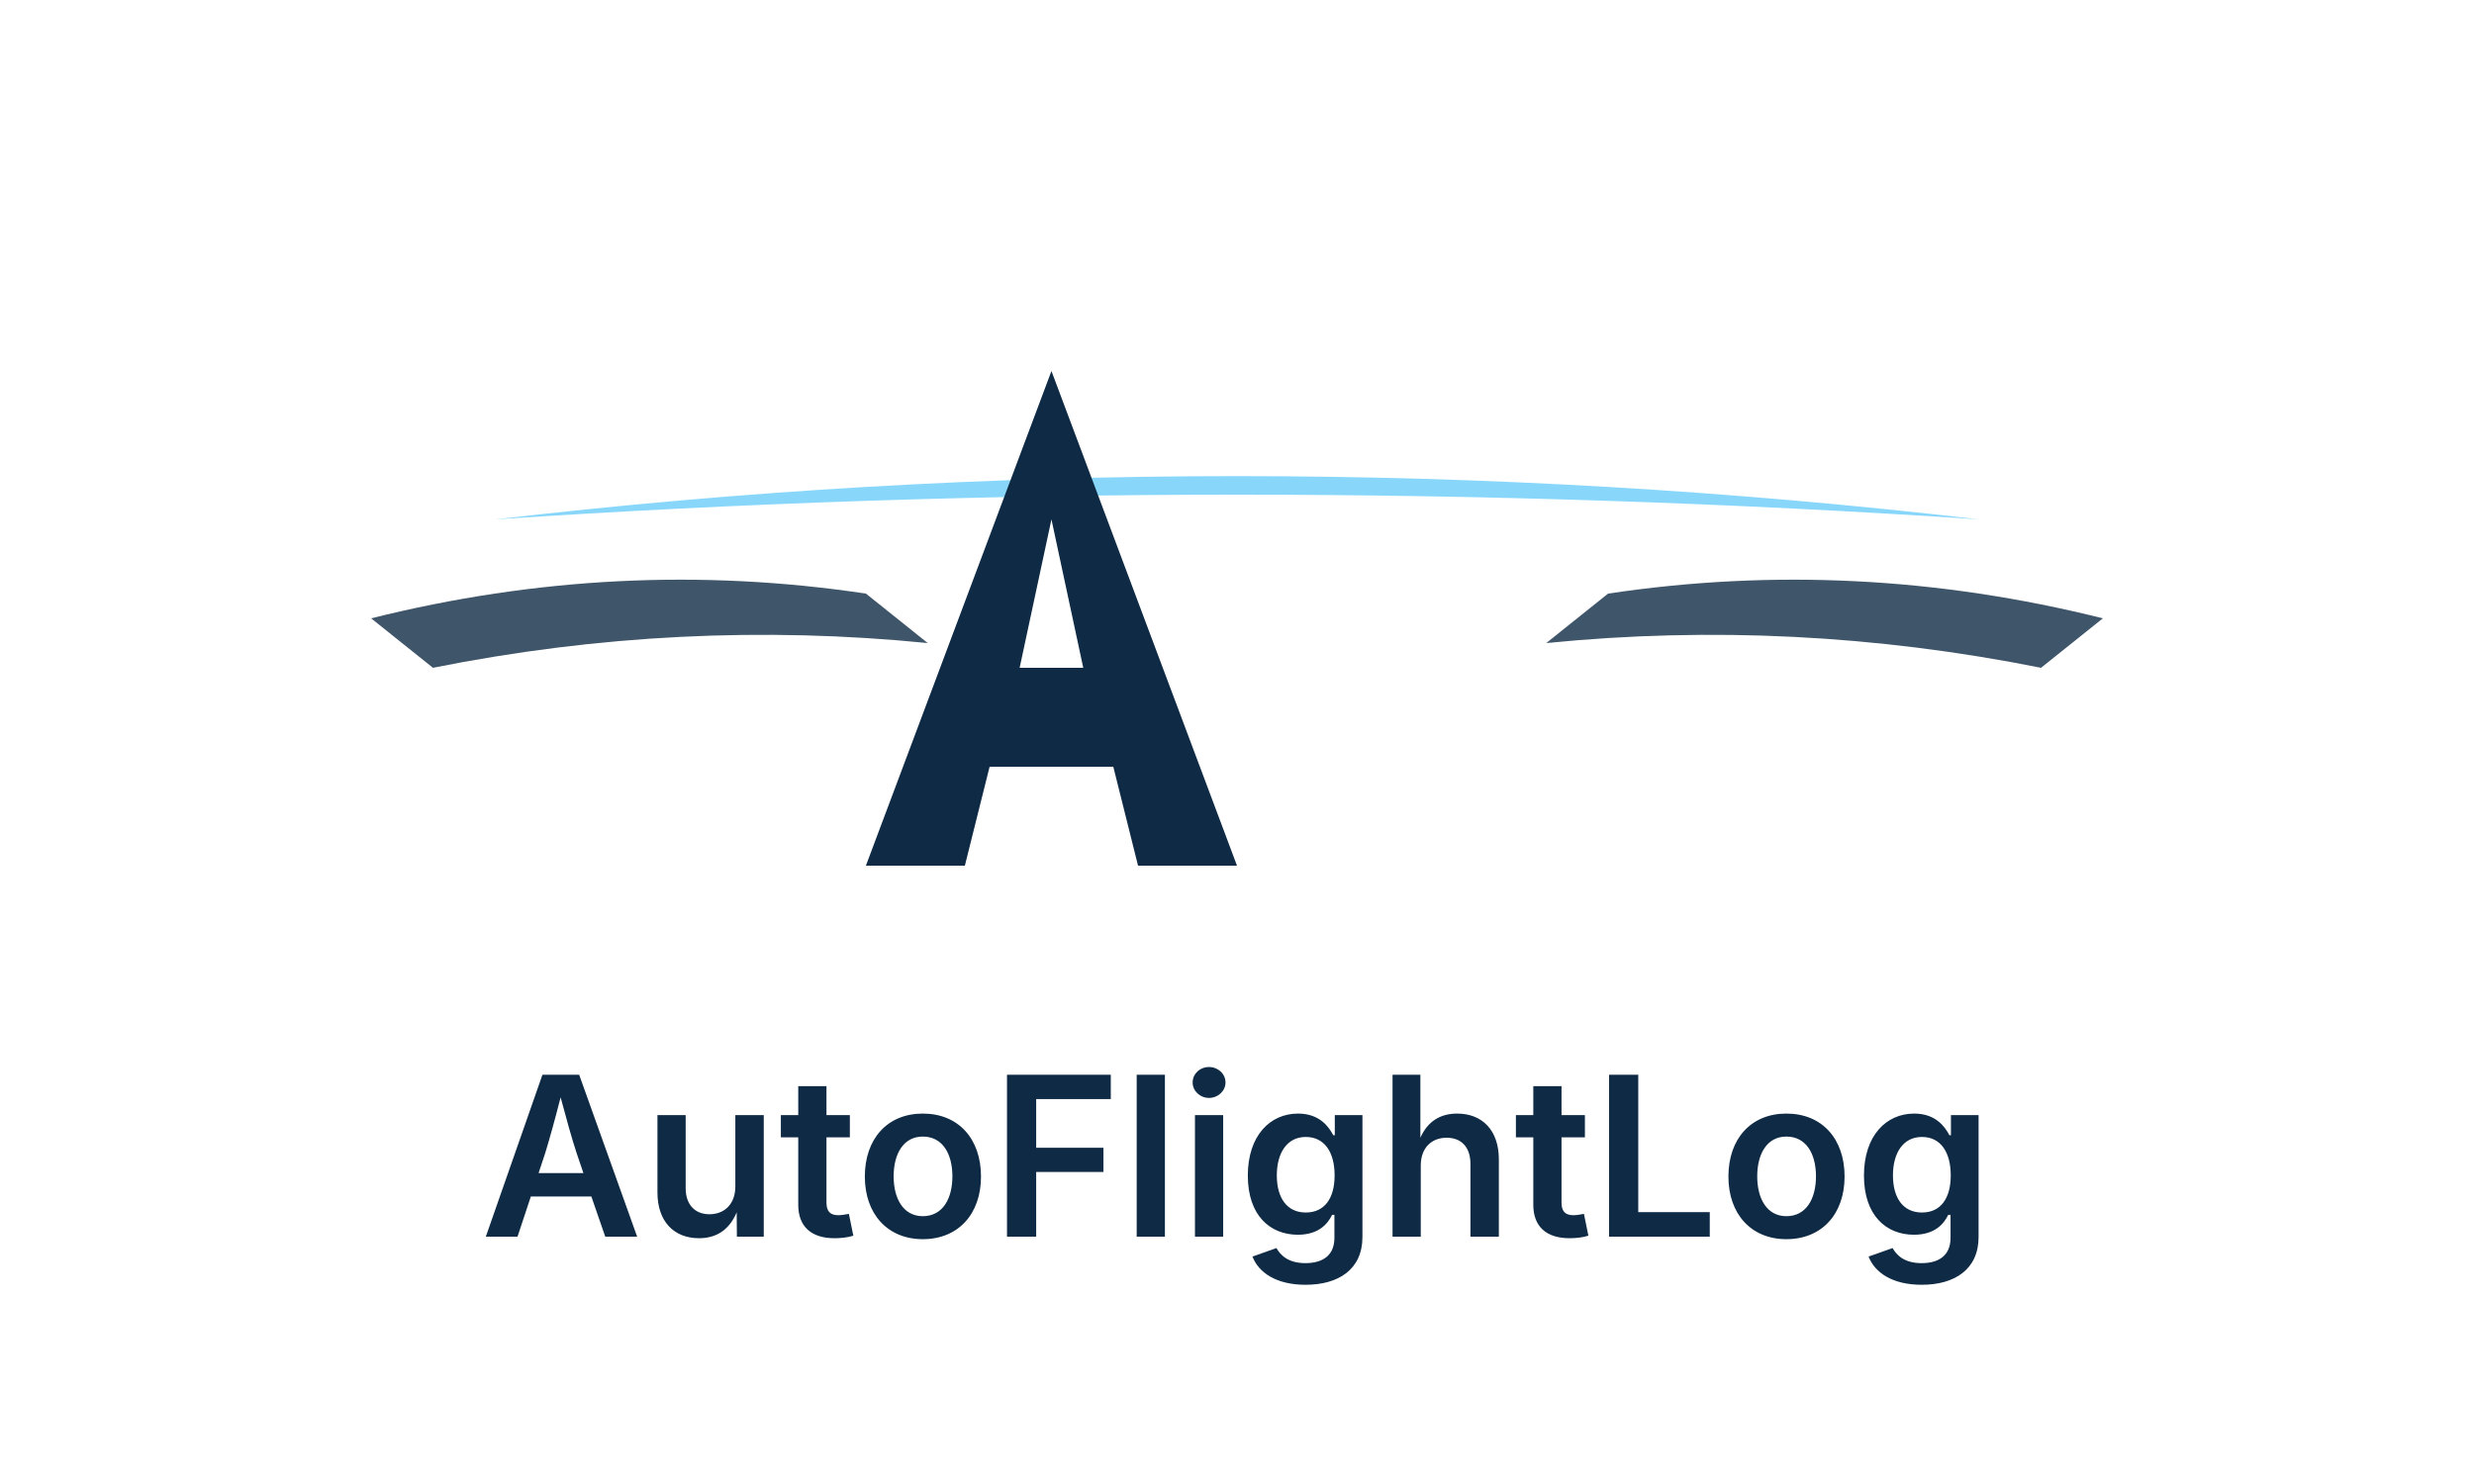
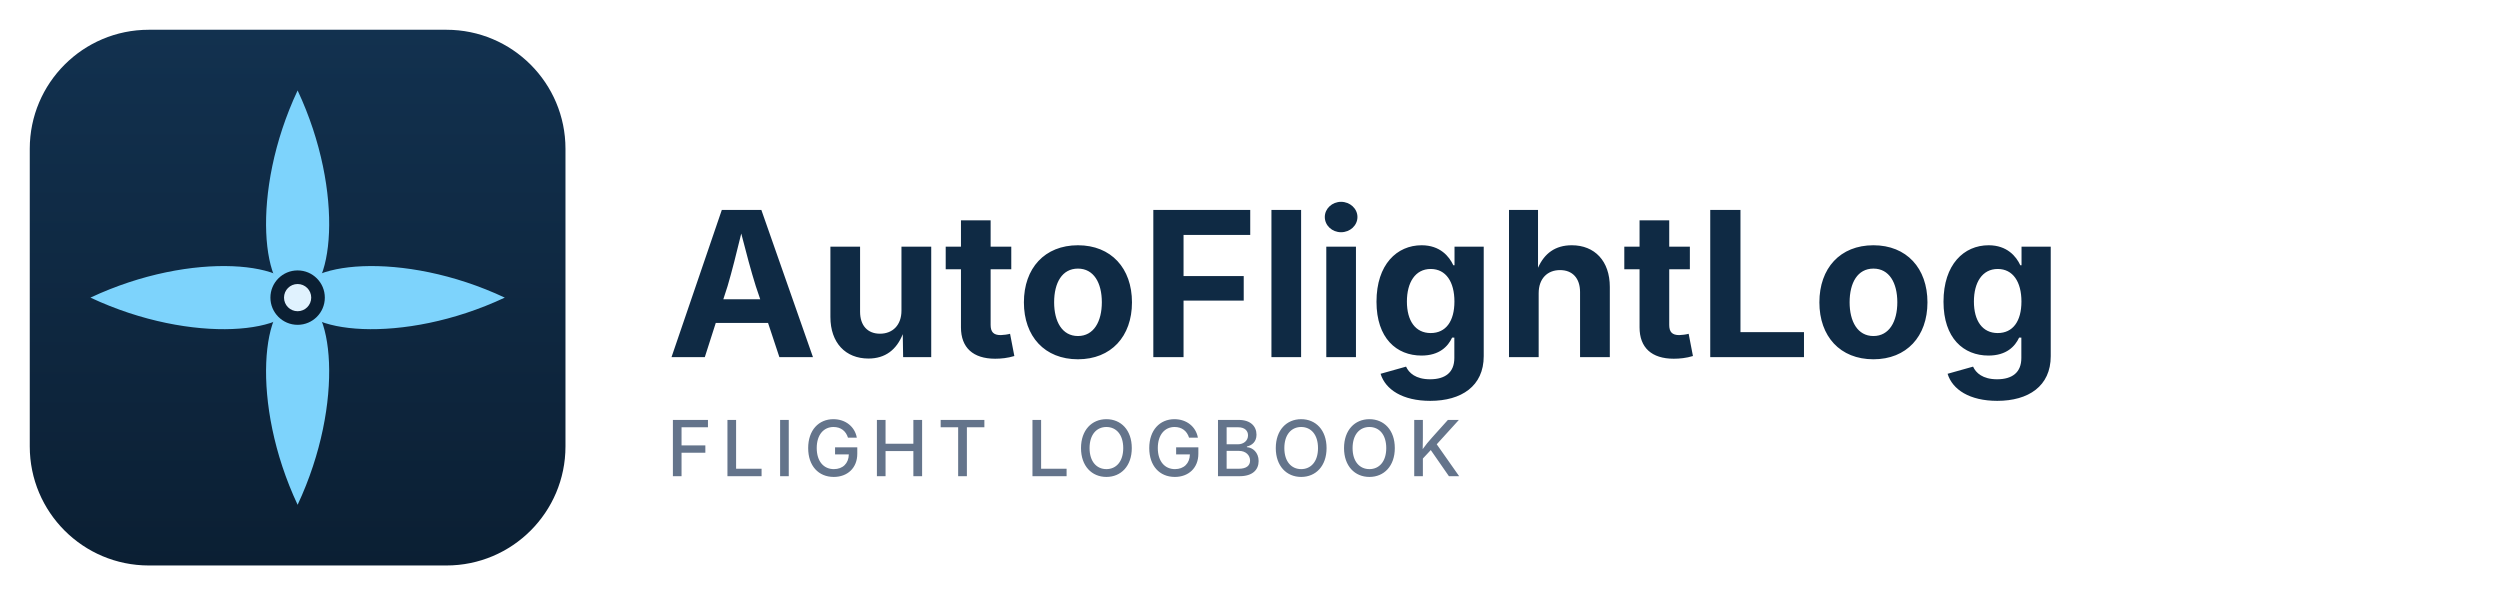
- <svg xmlns="http://www.w3.org/2000/svg" width="200" height="120" viewBox="0 0 200 120" fill="none">
-   <path d="M 30 50 Q 50 45 70 48 L 75 52 Q 55 50 35 54 Z" fill="#0F2A44" opacity="0.8" />
-   <path d="M 130 48 Q 150 45 170 50 L 165 54 Q 145 50 125 52 Z" fill="#0F2A44" opacity="0.8" />
-   <path d="M 40 42 Q 100 35 160 42 Q 100 38 40 42 Z" fill="#38BDF8" opacity="0.6" />
-   <path d="M 85 30 L 100 70 L 92 70 L 90 62 L 80 62 L 78 70 L 70 70 L 85 30 Z M 82 56 L 88 56 L 85 42 Z" fill="#0F2A44" />
-   <rect x="80" y="54" width="10" height="3" fill="#0F2A44" />
-   <text x="100" y="100" font-family="system-ui, -apple-system, sans-serif" font-size="18" font-weight="600" fill="#0F2A44" text-anchor="middle">AutoFlightLog</text>
+ <svg xmlns="http://www.w3.org/2000/svg" width="420" height="100" viewBox="0 0 420 100" fill="none">
+   <defs>
+     <linearGradient id="wm-bg" x1="50" y1="5" x2="50" y2="95" gradientUnits="userSpaceOnUse">
+       <stop offset="0" stop-color="#12314F" />
+       <stop offset="1" stop-color="#0B1F33" />
+     </linearGradient>
+     <linearGradient id="wm-blade" x1="50" y1="50" x2="50" y2="14" gradientUnits="userSpaceOnUse">
+       <stop offset="0" stop-color="#7DD3FC" />
+       <stop offset="1" stop-color="#0EA5E9" />
+     </linearGradient>
+   </defs>
+   <rect x="5" y="5" width="90" height="90" rx="20" fill="url(#wm-bg)" />
+   <g transform="translate(5 5) scale(0.1757812)">
+     <path d="M256,256 C222,256 210,156 256,58 C302,156 290,256 256,256 Z" fill="url(#wm-blade)" />
+     <path d="M256,256 C222,256 210,156 256,58 C302,156 290,256 256,256 Z" fill="url(#wm-blade)" transform="rotate(90 256 256)" />
+     <path d="M256,256 C222,256 210,156 256,58 C302,156 290,256 256,256 Z" fill="url(#wm-blade)" transform="rotate(180 256 256)" />
+     <path d="M256,256 C222,256 210,156 256,58 C302,156 290,256 256,256 Z" fill="url(#wm-blade)" transform="rotate(270 256 256)" />
+     <circle cx="256" cy="256" r="26" fill="#0B1F33" />
+     <circle cx="256" cy="256" r="13" fill="#E0F2FE" />
+   </g>
+   <text x="112" y="60" font-family="system-ui, -apple-system, Segoe UI, sans-serif" font-size="34" font-weight="700" fill="#0F2A44">AutoFlightLog</text>
+   <text x="112" y="80" font-family="system-ui, -apple-system, Segoe UI, sans-serif" font-size="13" font-weight="500" letter-spacing="1.5" fill="#64748B">FLIGHT LOGBOOK</text>
</svg>
